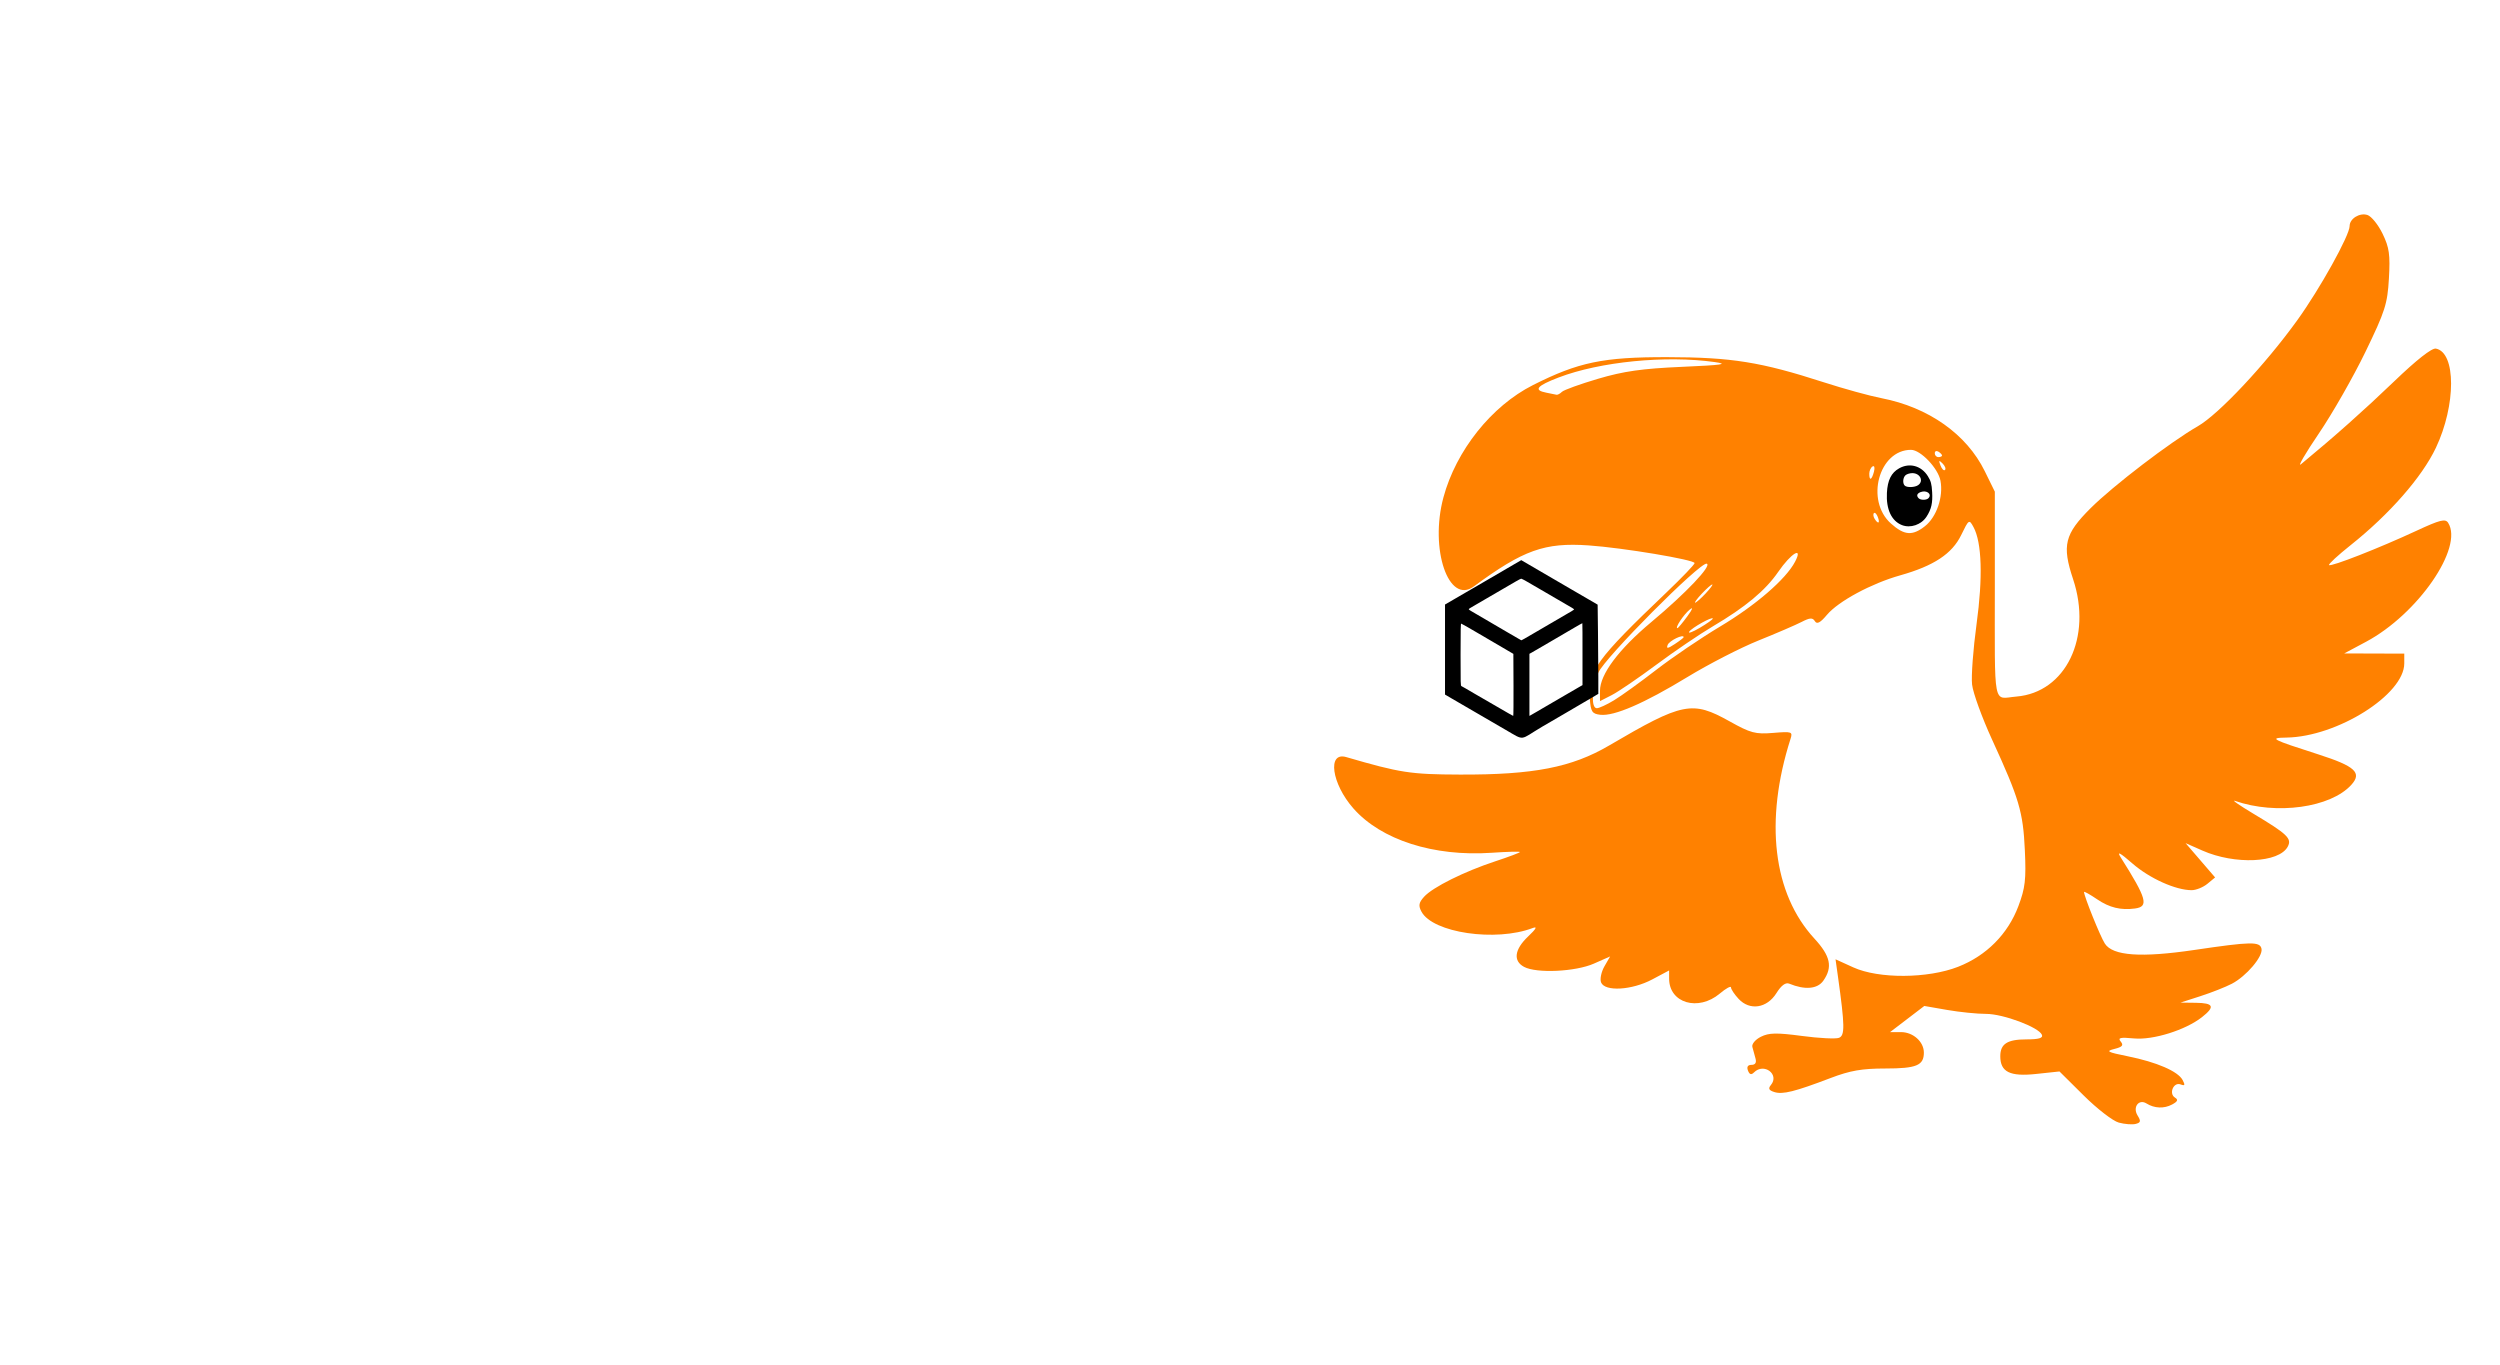
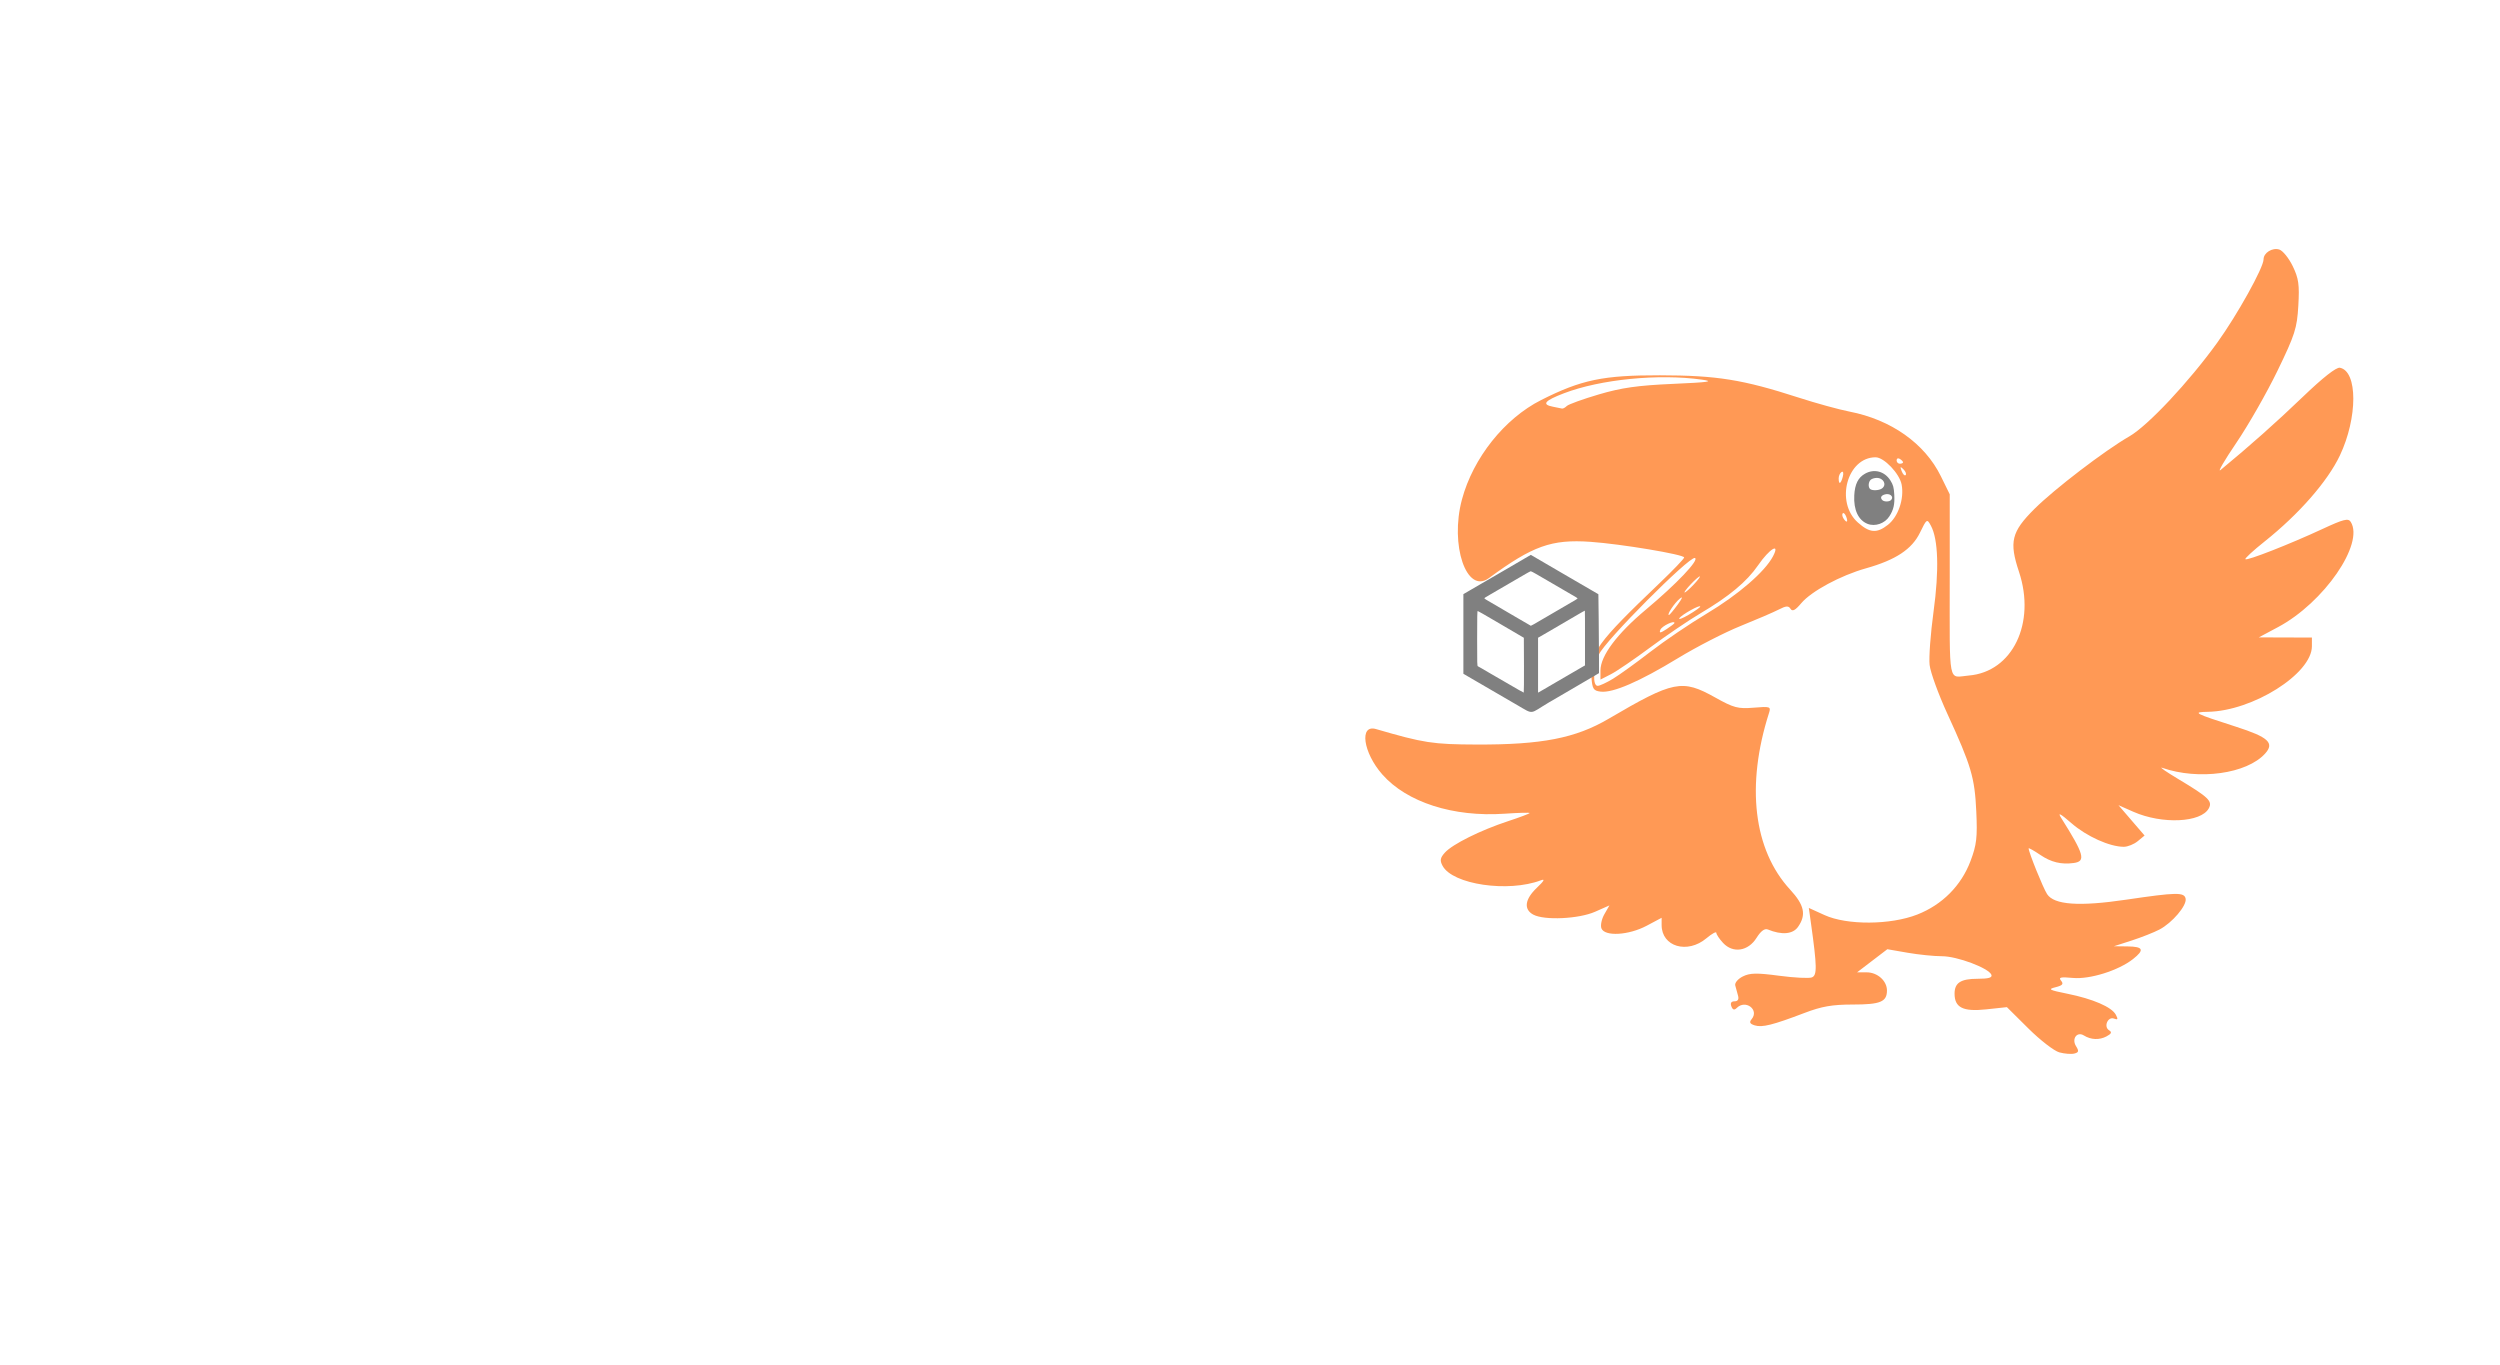
<svg xmlns="http://www.w3.org/2000/svg" width="5987" height="3267" viewBox="0 0 1584.06 864.394" version="1.1" id="svg8">
  <defs id="defs2" />
  <g id="layer1" transform="translate(0,567.3938)">
-     <path style="fill:#ff8100;fill-opacity:1;stroke-width:2.306" d="m 1342.515,143.915 c -3.727,-1.009 -13.708,-8.713 -22.181,-17.121 l -15.406,-15.287 -14.898,1.595 c -16.485,1.765 -22.598,-1.276 -22.598,-11.244 0,-7.809 4.435,-10.673 16.53,-10.673 7.871,0 10.67,-0.819 9.849,-2.882 -1.908,-4.799 -24.557,-13.288 -35.414,-13.273 -5.603,0.007 -16.695,-1.119 -24.648,-2.504 l -14.461,-2.518 -10.848,8.283 -10.848,8.283 h 6.892 c 7.71,0 14.524,6.089 14.524,12.979 0,8.144 -4.685,10.08 -24.398,10.08 -14.78,0 -22.294,1.307 -34.704,6.038 -22.688,8.649 -30.361,10.562 -35.64,8.887 -3.489,-1.107 -4.036,-2.221 -2.187,-4.45 5.616,-6.767 -4.406,-14.288 -10.68,-8.014 -1.744,1.744 -2.865,1.408 -3.848,-1.153 -0.9,-2.345 -0.105,-3.614 2.268,-3.614 2.378,0 3.257,-1.409 2.514,-4.035 -0.627,-2.219 -1.527,-5.523 -1.998,-7.34 -0.479,-1.836 1.932,-4.697 5.418,-6.436 5.099,-2.544 9.975,-2.639 26,-0.506 10.848,1.444 21.399,1.982 23.447,1.196 3.837,-1.473 3.739,-7.562 -0.627,-38.806 l -1.533,-10.963 11.268,5.129 c 16.067,7.314 47.202,7.136 66.394,-0.378 17.902,-7.01 31.519,-20.7 38.178,-38.381 4.362,-11.584 4.976,-16.896 4.112,-35.526 -1.128,-24.306 -3.585,-32.602 -20.714,-69.921 -6.398,-13.938 -12.121,-29.68 -12.718,-34.982 -0.601,-5.302 0.68,-22.52 2.829,-38.263 4.061,-29.691 3.372,-51.752 -1.922,-61.517 -2.76,-5.091 -2.958,-4.964 -7.812,5.028 -5.772,11.882 -17.344,19.528 -38.632,25.529 -18.283,5.153 -39.182,16.421 -46.426,25.032 -4.254,5.055 -6.328,6.143 -7.647,4.01 -1.441,-2.332 -3.161,-2.229 -8.456,0.506 -3.656,1.889 -15.958,7.187 -27.339,11.774 -11.381,4.587 -31.615,14.991 -44.965,23.12 -27.407,16.688 -46.429,24.926 -55.205,23.906 -5.215,-0.607 -6.048,-1.9 -6.663,-10.34 -1.261,-17.348 3.969,-24.573 48.674,-67.245 9.76,-9.316 17.745,-17.648 17.745,-18.516 0,-2.129 -45.322,-9.7 -67.124,-11.213 -27.913,-1.937 -41.324,2.857 -72.791,26.019 -15.958,11.746 -28.053,-23.686 -19.247,-56.387 8.012,-29.752 30.47,-57.945 56.71,-71.192 28.83,-14.553 44.438,-17.803 85.158,-17.728 40.773,0.07 59.292,3.05 99.153,15.931 12.682,4.098 29.111,8.624 36.508,10.057 29.853,5.783 53.972,22.82 65.48,46.254 l 6.388,13.009 v 58.8 c 0,80.003 -1.455,72.268 13.646,71.015 31.313,-2.597 48.199,-37.538 35.942,-74.372 -7.142,-21.46 -5.39,-28.563 11.09,-44.984 14.316,-14.265 50.481,-41.907 67.953,-51.94 13.279,-7.625 42.641,-38.921 62.981,-67.13 14.348,-19.9 33.188,-53.792 33.188,-59.704 0,-4.665 6.304,-8.592 11.265,-7.017 2.513,0.797 6.841,6.147 9.621,11.887 4.256,8.793 4.889,13.261 4.015,28.359 -0.935,16.156 -2.403,20.741 -14.892,46.527 -7.62,15.733 -20.895,38.981 -29.499,51.664 -8.604,12.682 -13.706,21.459 -11.336,19.504 21.064,-17.381 40.092,-34.302 59.031,-52.492 14.251,-13.689 23.907,-21.272 26.459,-20.78 12.84,2.473 12.816,35.779 0,62.858 -8.826,18.585 -29.404,42.091 -53.941,61.616 -8.097,6.443 -14.289,12.149 -13.759,12.679 1.226,1.226 31.835,-10.777 55.327,-21.697 15.046,-6.993 18.387,-7.832 20.142,-5.06 9.902,15.65 -19.218,57.84 -52.015,75.363 l -13.835,7.392 19.023,0.061 19.024,0.061 v 6.198 c 0,19.732 -42.446,46.468 -74.608,46.993 -11.377,0.186 -9.707,1.068 20.207,10.67 23.278,7.472 27.779,11.622 20.874,19.252 -13.137,14.517 -47.556,19.28 -73.697,10.2 -2.536,-0.881 2.652,2.746 11.53,8.061 21.695,12.988 24.611,15.783 21.849,20.943 -5.507,10.291 -33.494,11.567 -54.069,2.466 l -10.659,-4.715 9.357,10.872 9.357,10.872 -4.89,4.035 c -2.689,2.219 -7.185,4.035 -9.989,4.035 -10.1,0 -26.63,-7.449 -37.484,-16.891 -8.077,-7.027 -10.083,-8.07 -7.427,-3.862 16.546,26.208 17.925,31.162 9.014,32.363 -8.942,1.204 -16.185,-0.546 -23.89,-5.776 -4.615,-3.132 -8.393,-5.247 -8.393,-4.698 0,2.686 10.343,28.315 13.21,32.731 5.022,7.74 22.888,9.009 56.615,4.023 36.149,-5.344 41.699,-5.439 42.64,-0.727 0.971,4.866 -9.607,17.326 -18.774,22.115 -3.971,2.074 -12.926,5.613 -19.902,7.864 l -12.682,4.093 9.8,0.124 c 11.275,0.143 12.258,2.467 3.843,9.086 -10.415,8.193 -30.945,14.629 -43.045,13.494 -8.853,-0.83 -10.473,-0.446 -8.444,1.998 1.943,2.342 1.042,3.394 -3.989,4.657 -5.693,1.429 -4.644,2.006 8.444,4.65 18.35,3.707 31.792,9.521 34.737,15.023 1.749,3.269 1.48,3.863 -1.274,2.806 -4.434,-1.701 -7.64,5.823 -3.556,8.347 2.206,1.363 1.742,2.474 -1.831,4.386 -5.096,2.727 -11.18,2.479 -16.216,-0.662 -4.905,-3.059 -8.917,2.384 -5.633,7.643 2.213,3.543 1.996,4.498 -1.21,5.319 -2.149,0.55 -6.957,0.174 -10.684,-0.834 z m -319.778,-267.62 c 4.588,-2.78 16.644,-11.476 26.79,-19.323 10.145,-7.848 28.304,-20.159 40.352,-27.36 22.565,-13.485 41.68,-29.997 47.478,-41.012 5.39,-10.24 -2.464,-5.524 -10.675,6.411 -8.072,11.733 -20.759,22.298 -41.415,34.487 -8.244,4.865 -24.327,15.784 -35.74,24.265 -11.414,8.481 -24.125,17.146 -28.247,19.257 l -7.494,3.837 v -6.525 c 0,-10.437 11.837,-26.282 32.596,-43.633 21.888,-18.294 38.493,-35.793 35.054,-36.94 -4.013,-1.337 -64.825,59.807 -68.695,69.069 -4.173,9.986 -4.705,22.522 -0.958,22.522 1.436,0 6.365,-2.275 10.953,-5.055 z m 44.083,-39.959 c 0,-2.181 -9.12,2.219 -10.146,4.896 -0.974,2.536 -0.01,2.429 4.452,-0.492 3.133,-2.052 5.695,-4.034 5.695,-4.404 z m 18.447,-11.767 c 0,-1.638 -13.436,5.846 -14.98,8.345 -0.793,1.279 2.256,0.146 6.772,-2.517 4.515,-2.664 8.209,-5.287 8.209,-5.828 z m -16.134,-1.442 c 3.395,-4.637 3.952,-6.248 1.461,-4.225 -3.781,3.071 -9.497,11.719 -7.747,11.719 0.445,0 3.269,-3.372 6.286,-7.494 z m 11.522,-14.412 c 2.979,-3.171 4.897,-5.765 4.263,-5.765 -0.636,0 -3.59,2.594 -6.569,5.765 -2.978,3.171 -4.896,5.765 -4.263,5.765 0.636,0 3.591,-2.594 6.569,-5.765 z m 139.028,-42.695 c 7.388,-5.811 11.764,-18.604 9.852,-28.799 -1.484,-7.909 -12.614,-19.589 -18.666,-19.589 -20.358,0 -29.092,32.064 -12.72,46.694 8.446,7.547 13.58,7.95 21.534,1.693 z m -29.855,-5.828 c -0.749,-1.957 -1.861,-3.064 -2.465,-2.459 -0.601,0.605 -0.418,2.206 0.418,3.558 2.274,3.679 3.603,2.964 2.044,-1.099 z m -2.433,-28.727 c 0.662,-2.538 0.27,-4.033 -0.884,-3.323 -1.151,0.71 -2.091,2.787 -2.091,4.615 0,4.773 1.567,4.092 2.975,-1.292 z m 43.429,-5.224 c -2.277,-2.26 -2.542,-1.996 -1.291,1.291 0.863,2.274 2.155,3.554 2.865,2.844 0.715,-0.71 0,-2.571 -1.574,-4.135 z m -0.288,-5.014 c 0,-0.56 -1.038,-1.658 -2.306,-2.442 -1.268,-0.783 -2.306,-0.326 -2.306,1.017 0,1.343 1.038,2.442 2.306,2.442 1.268,0 2.306,-0.458 2.306,-1.017 z m -240.849,-40.347 c 1.205,-1.19 11.53,-4.92 22.944,-8.289 16.193,-4.78 27.845,-6.437 53.035,-7.541 25.859,-1.134 29.988,-1.738 20.752,-3.038 -30.98,-4.361 -72.658,-0.238 -98.832,9.778 -13.922,5.328 -16.114,8.028 -7.815,9.626 2.854,0.55 5.759,1.141 6.457,1.313 0.697,0.173 2.254,-0.66 3.458,-1.85 z M 1101.619,65.516 c -2.653,-2.847 -4.824,-6.111 -4.824,-7.253 0,-1.142 -3.192,0.61 -7.094,3.894 -13.656,11.491 -32.105,6.051 -32.105,-9.467 v -5.187 l -10.72,5.7 c -12.907,6.863 -30.107,7.846 -32.407,1.853 -0.811,-2.116 0.148,-6.679 2.135,-10.139 l 3.611,-6.292 -10.281,4.548 c -11.65,5.153 -36.327,6.309 -44.244,2.071 -7.068,-3.783 -6.103,-11.059 2.554,-19.259 5.156,-4.883 6.055,-6.551 2.883,-5.345 -23.41,8.898 -63.273,3.026 -70.445,-10.376 -2.05,-3.831 -1.72,-5.707 1.661,-9.452 5.457,-6.043 25.45,-15.998 45.149,-22.48 8.56,-2.817 15.564,-5.458 15.564,-5.869 0,-0.41 -8.071,-0.193 -17.937,0.483 -36.767,2.52 -70.023,-8.155 -87.595,-28.118 -13.798,-15.675 -16.645,-36.045 -4.546,-32.52 34.339,10.003 40.659,10.976 72.031,11.09 46.715,0.17 70.889,-4.538 94.541,-18.412 46.714,-27.403 52.647,-28.59 76.431,-15.289 13.273,7.423 16.312,8.23 27.502,7.302 11.907,-0.987 12.498,-0.786 11.044,3.761 -16.627,51.997 -11.126,98.076 15.104,126.532 10.234,11.103 11.719,18.086 5.681,26.708 -3.708,5.295 -11.651,5.985 -21.621,1.878 -2.289,-0.943 -5.029,1.082 -8.101,5.99 -6.019,9.613 -16.875,11.267 -23.97,3.651 z" id="path4524" />
-     <path style="opacity:1;fill:#000000;fill-opacity:1;fill-rule:nonzero;stroke:#000000;stroke-width:1.826;stroke-linecap:round;stroke-linejoin:round;stroke-miterlimit:4;stroke-dasharray:none;stroke-dashoffset:0;stroke-opacity:0;paint-order:stroke markers fill" d="m 1205.098,-234.689 c -6.6,-2.618 -10.052,-10.026 -9.507,-20.404 0.418,-8.039 2.766,-12.754 7.726,-15.541 6.616,-3.718 14.082,-1.688 18.221,4.956 1.932,3.101 2.414,4.89 2.714,10.075 0.4,6.92 -0.483,10.802 -3.538,15.559 -3.299,5.134 -10.204,7.502 -15.616,5.356 z m 16.747,-16.975 c 2.573,-2.573 -0.974,-5.423 -4.894,-3.933 -2.339,0.889 -2.797,2.361 -1.225,3.933 1.245,1.246 4.873,1.246 6.119,0 z m -6.46,-8.339 c 3.7,-2.591 1.256,-7.604 -3.706,-7.604 -1.557,0 -3.494,0.599 -4.304,1.333 -1.671,1.513 -1.95,5.114 -0.502,6.558 1.369,1.368 6.396,1.199 8.517,-0.287 z" id="path4526" />
-     <path style="fill:#000000;stroke-width:0.323" d="m 954.061,-104.916 c -1.6,-0.924 -7.854,-4.561 -13.899,-8.083 -6.044,-3.522 -12.299,-7.157 -13.899,-8.079 -1.599,-0.922 -4.654,-2.698 -6.787,-3.949 l -3.879,-2.274 v -28.523 -28.523 l 5.01,-2.913 c 2.756,-1.602 6.392,-3.718 8.081,-4.702 2.716,-1.582 4.419,-2.568 7.919,-4.586 2.425,-1.398 14.729,-8.57 16.323,-9.516 0.978,-0.58 3.848,-2.257 6.378,-3.727 l 4.601,-2.673 4.289,2.499 c 7.096,4.135 8.218,4.789 15.279,8.916 3.733,2.182 9.333,5.443 12.444,7.247 3.11,1.804 8.068,4.686 11.018,6.404 l 5.361,3.124 0.218,17.508 c 0.122,9.63 0.218,22.347 0.218,28.26 v 10.752 l -1.858,1.105 c -2.731,1.623 -10.259,6.034 -18.344,10.75 -3.91,2.281 -8.347,4.871 -9.859,5.755 -1.511,0.884 -4.056,2.361 -5.656,3.283 -14.384,8.525 -10.573,9.093 -22.95,1.948 z m 4.932,-28.53 -0.087,-19.636 -4.141,-2.424 c -5.666,-3.317 -12.956,-7.59 -16.27,-9.535 -8.068,-4.737 -12.22,-7.107 -12.64,-7.216 -0.322,-0.087 -0.401,4.005 -0.401,19.646 0,18.514 0,19.764 0.566,19.962 0.314,0.116 1.499,0.779 2.639,1.473 1.14,0.694 3.54,2.1 5.333,3.124 1.794,1.025 6.461,3.726 10.372,6.004 11.112,6.471 14.203,8.23 14.467,8.234 0.131,0.002 0.209,-8.833 0.166,-19.633 z m 14.624,17.087 c 1.689,-0.996 3.324,-1.957 3.633,-2.136 1.913,-1.104 10.898,-6.336 15.275,-8.895 2.845,-1.663 6.299,-3.671 7.677,-4.462 l 2.505,-1.438 v -19.566 c 0,-10.762 0,-19.606 -0.096,-19.654 -0.087,-0.044 -2.339,1.232 -5.091,2.845 -2.751,1.613 -5.439,3.185 -5.973,3.491 -0.532,0.307 -5.26,3.071 -10.505,6.144 -5.244,3.072 -10.081,5.883 -10.747,6.246 l -1.212,0.661 v 19.668 19.668 l 0.723,-0.381 c 0.401,-0.209 2.109,-1.196 3.798,-2.192 z m -7.757,-46.309 c 2.533,-1.438 4.93,-2.83 5.495,-3.191 0.715,-0.455 17.643,-10.336 21.817,-12.734 0.357,-0.205 1.482,-0.852 2.505,-1.44 1.022,-0.588 1.787,-1.187 1.698,-1.331 -0.139,-0.222 -1.524,-1.069 -4.526,-2.765 -0.357,-0.201 -3.337,-1.939 -6.626,-3.862 -3.289,-1.923 -8.162,-4.76 -10.828,-6.306 -2.667,-1.545 -6.259,-3.631 -7.983,-4.635 -1.724,-1.004 -3.324,-1.817 -3.556,-1.806 -0.235,0.009 -1.835,0.847 -3.564,1.859 -3.831,2.242 -24.024,13.991 -25.383,14.768 -3.381,1.934 -4.283,2.512 -4.283,2.744 0,0.15 0.619,0.627 1.374,1.063 3.816,2.198 14.019,8.166 22.383,13.093 5.156,3.037 9.446,5.529 9.535,5.538 0.096,0.009 0.962,-0.439 1.94,-0.994 z" id="path4543" />
+     <path style="fill:#ff9955;fill-opacity:1;stroke-width:2.04" d="m 1304.87,99.428 c -3.296,-0.892 -12.126,-7.708 -19.62,-15.145 l -13.627,-13.522 -13.178,1.411 c -14.582,1.562 -19.989,-1.129 -19.989,-9.946 0,-6.908 3.923,-9.441 14.622,-9.441 6.962,0 9.438,-0.725 8.712,-2.55 -1.688,-4.245 -21.722,-11.754 -31.326,-11.741 -4.956,0.006 -14.768,-0.99 -21.803,-2.215 l -12.792,-2.228 -9.595,7.327 -9.595,7.327 h 6.096 c 6.82,0 12.847,5.386 12.847,11.481 0,7.204 -4.144,8.916 -21.582,8.916 -13.074,0 -19.721,1.156 -30.697,5.341 -20.069,7.65 -26.856,9.343 -31.526,7.861 -3.086,-0.98 -3.57,-1.965 -1.934,-3.936 4.968,-5.986 -3.898,-12.639 -9.448,-7.089 -1.542,1.543 -2.534,1.245 -3.403,-1.02 -0.796,-2.074 -0.092,-3.197 2.007,-3.197 2.104,0 2.881,-1.247 2.224,-3.569 -0.555,-1.963 -1.351,-4.885 -1.768,-6.493 -0.424,-1.624 1.709,-4.154 4.793,-5.693 4.511,-2.25 8.824,-2.334 22.998,-0.448 9.596,1.277 18.929,1.753 20.741,1.058 3.394,-1.303 3.307,-6.689 -0.555,-34.326 l -1.356,-9.697 9.967,4.537 c 14.212,6.47 41.753,6.313 58.729,-0.335 15.835,-6.201 27.881,-18.31 33.77,-33.951 3.858,-10.247 4.402,-14.945 3.637,-31.425 -0.998,-21.5 -3.171,-28.839 -18.323,-61.849 -5.659,-12.329 -10.722,-26.254 -11.25,-30.944 -0.532,-4.69 0.601,-19.92 2.502,-33.845 3.592,-26.263 2.983,-45.778 -1.7,-54.415 -2.442,-4.504 -2.616,-4.391 -6.91,4.447 -5.106,10.51 -15.342,17.274 -34.172,22.582 -16.172,4.558 -34.658,14.525 -41.067,22.142 -3.763,4.471 -5.598,5.434 -6.764,3.547 -1.274,-2.062 -2.796,-1.971 -7.48,0.448 -3.234,1.671 -14.116,6.357 -24.183,10.415 -10.067,4.058 -27.965,13.261 -39.774,20.451 -24.243,14.762 -41.07,22.048 -48.832,21.146 -4.613,-0.537 -5.35,-1.68 -5.894,-9.146 -1.115,-15.345 3.511,-21.737 43.055,-59.482 8.633,-8.241 15.697,-15.611 15.697,-16.379 0,-1.883 -40.09,-8.581 -59.375,-9.919 -24.691,-1.713 -36.553,2.527 -64.388,23.015 -14.116,10.39 -24.815,-20.952 -17.025,-49.878 7.087,-26.317 26.952,-51.256 50.164,-62.973 25.502,-12.873 39.308,-15.747 75.328,-15.682 36.066,0.062 52.447,2.698 87.706,14.092 11.218,3.625 25.751,7.628 32.293,8.896 26.407,5.115 47.741,20.186 57.921,40.915 l 5.651,11.507 v 52.012 c 0,70.767 -1.287,63.925 12.071,62.817 27.698,-2.297 42.635,-33.205 31.793,-65.786 -6.318,-18.982 -4.768,-25.266 9.81,-39.791 12.664,-12.618 44.653,-37.069 60.108,-45.944 11.746,-6.745 37.718,-34.428 55.71,-59.381 12.691,-17.603 29.357,-47.582 29.357,-52.812 0,-4.127 5.576,-7.6 9.965,-6.207 2.223,0.705 6.052,5.437 8.51,10.515 3.765,7.778 4.325,11.73 3.551,25.086 -0.827,14.291 -2.125,18.347 -13.172,41.156 -6.74,13.916 -18.483,34.481 -26.094,45.7 -7.611,11.218 -12.123,18.982 -10.027,17.252 18.632,-15.375 35.464,-30.342 52.216,-46.432 12.606,-12.109 21.147,-18.816 23.405,-18.381 11.358,2.187 11.337,31.648 0,55.602 -7.807,16.439 -26.01,37.232 -47.714,54.503 -7.162,5.7 -12.639,10.747 -12.171,11.216 1.085,1.085 28.16,-9.533 48.94,-19.192 13.309,-6.186 16.264,-6.928 17.816,-4.475 8.759,13.843 -16.999,51.163 -46.01,66.663 l -12.238,6.539 16.827,0.054 16.828,0.054 v 5.483 c 0,17.454 -37.546,41.103 -65.995,41.568 -10.063,0.164 -8.586,0.944 17.874,9.438 20.591,6.61 24.572,10.281 18.464,17.029 -11.62,12.841 -42.066,17.055 -65.189,9.023 -2.243,-0.779 2.346,2.429 10.199,7.131 19.19,11.489 21.77,13.961 19.326,18.525 -4.871,9.103 -29.627,10.232 -47.827,2.181 l -9.429,-4.171 8.277,9.617 8.276,9.617 -4.325,3.569 c -2.379,1.963 -6.355,3.569 -8.835,3.569 -8.934,0 -23.556,-6.589 -33.157,-14.941 -7.145,-6.216 -8.919,-7.138 -6.57,-3.416 14.636,23.183 15.856,27.565 7.973,28.627 -7.91,1.065 -14.316,-0.483 -21.132,-5.109 -4.083,-2.771 -7.424,-4.641 -7.424,-4.156 0,2.376 9.149,25.046 11.685,28.953 4.443,6.846 20.245,7.969 50.08,3.558 31.976,-4.727 36.885,-4.811 37.717,-0.643 0.859,4.304 -8.498,15.326 -16.607,19.562 -3.512,1.835 -11.434,4.965 -17.604,6.956 l -11.218,3.62 8.669,0.109 c 9.973,0.126 10.843,2.183 3.4,8.037 -9.213,7.247 -27.372,12.94 -38.076,11.937 -7.831,-0.734 -9.264,-0.395 -7.469,1.768 1.719,2.071 0.922,3.002 -3.529,4.119 -5.035,1.264 -4.108,1.775 7.469,4.113 16.231,3.279 28.122,8.422 30.727,13.289 1.547,2.892 1.309,3.417 -1.127,2.482 -3.922,-1.505 -6.758,5.15 -3.145,7.383 1.951,1.206 1.541,2.188 -1.62,3.879 -4.508,2.412 -9.889,2.193 -14.344,-0.586 -4.339,-2.706 -7.888,2.109 -4.983,6.761 1.957,3.134 1.765,3.979 -1.071,4.705 -1.901,0.486 -6.154,0.154 -9.451,-0.738 z M 1022.008,-137.298 c 4.059,-2.459 14.723,-10.151 23.698,-17.092 8.974,-6.942 25.036,-17.832 35.694,-24.201 19.96,-11.928 36.869,-26.534 41.997,-36.278 4.768,-9.058 -2.179,-4.886 -9.443,5.671 -7.14,10.378 -18.363,19.724 -36.634,30.506 -7.292,4.303 -21.519,13.962 -31.614,21.464 -10.097,7.502 -21.34,15.167 -24.986,17.034 l -6.629,3.394 v -5.772 c 0,-9.232 10.47,-23.248 28.833,-38.596 19.361,-16.183 34.05,-31.661 31.008,-32.675 -3.549,-1.183 -57.342,52.903 -60.765,61.096 -3.691,8.833 -4.162,19.922 -0.847,19.922 1.271,0 5.63,-2.012 9.689,-4.471 z m 38.994,-35.346 c 0,-1.93 -8.067,1.963 -8.975,4.331 -0.861,2.243 -0.01,2.149 3.938,-0.436 2.771,-1.815 5.037,-3.568 5.037,-3.895 z m 16.318,-10.409 c 0,-1.449 -11.885,5.172 -13.251,7.382 -0.701,1.132 1.996,0.13 5.99,-2.227 3.993,-2.356 7.261,-4.676 7.261,-5.155 z m -14.272,-1.276 c 3.003,-4.102 3.496,-5.527 1.292,-3.737 -3.344,2.716 -8.401,10.366 -6.853,10.366 0.393,0 2.892,-2.983 5.56,-6.629 z m 10.192,-12.748 c 2.635,-2.805 4.332,-5.099 3.771,-5.099 -0.563,0 -3.175,2.295 -5.81,5.099 -2.634,2.805 -4.331,5.099 -3.771,5.099 0.563,0 3.176,-2.295 5.81,-5.099 z m 122.979,-37.766 c 6.535,-5.141 10.406,-16.456 8.714,-25.474 -1.313,-6.996 -11.157,-17.327 -16.511,-17.327 -18.008,0 -25.734,28.363 -11.252,41.304 7.471,6.676 12.012,7.033 19.048,1.498 z m -26.409,-5.155 c -0.663,-1.731 -1.646,-2.71 -2.18,-2.175 -0.532,0.535 -0.37,1.951 0.37,3.148 2.011,3.254 3.187,2.622 1.808,-0.972 z m -2.152,-25.411 c 0.586,-2.245 0.239,-3.568 -0.782,-2.939 -1.018,0.628 -1.849,2.466 -1.849,4.082 0,4.222 1.386,3.62 2.631,-1.143 z m 38.416,-4.621 c -2.014,-1.999 -2.249,-1.765 -1.142,1.142 0.763,2.012 1.907,3.144 2.534,2.516 0.632,-0.628 0,-2.274 -1.392,-3.657 z m -0.254,-4.435 c 0,-0.495 -0.918,-1.467 -2.04,-2.16 -1.122,-0.693 -2.04,-0.288 -2.04,0.899 0,1.188 0.918,2.16 2.04,2.16 1.122,0 2.04,-0.405 2.04,-0.899 z m -213.045,-35.689 c 1.066,-1.053 10.199,-4.352 20.296,-7.332 14.323,-4.228 24.631,-5.694 46.912,-6.67 22.874,-1.003 26.526,-1.538 18.357,-2.688 -27.404,-3.858 -64.271,-0.21 -87.422,8.649 -12.315,4.713 -14.254,7.101 -6.913,8.515 2.525,0.486 5.094,1.009 5.712,1.162 0.617,0.153 1.994,-0.584 3.059,-1.636 z m 99.01,340.233 c -2.347,-2.519 -4.267,-5.406 -4.267,-6.416 0,-1.01 -2.824,0.54 -6.275,3.444 -12.08,10.165 -28.399,5.353 -28.399,-8.374 v -4.588 l -9.482,5.042 c -11.417,6.071 -26.632,6.94 -28.666,1.639 -0.717,-1.872 0.131,-5.908 1.889,-8.969 l 3.194,-5.566 -9.094,4.023 c -10.305,4.559 -32.133,5.58 -39.137,1.832 -6.252,-3.346 -5.399,-9.783 2.259,-17.036 4.561,-4.32 5.356,-5.795 2.55,-4.728 -20.707,7.87 -55.969,2.677 -62.313,-9.178 -1.813,-3.388 -1.522,-5.049 1.469,-8.361 4.827,-5.345 22.512,-14.151 39.937,-19.885 7.572,-2.492 13.768,-4.828 13.768,-5.192 0,-0.363 -7.139,-0.171 -15.866,0.427 -32.523,2.229 -61.939,-7.214 -77.483,-24.872 -12.205,-13.866 -14.724,-31.883 -4.021,-28.766 30.375,8.848 35.965,9.708 63.715,9.81 41.322,0.15 62.705,-4.014 83.627,-16.286 41.322,-24.24 46.569,-25.29 67.608,-13.524 11.741,6.566 14.429,7.28 24.327,6.459 10.532,-0.873 11.055,-0.695 9.769,3.327 -14.707,45.994 -9.841,86.754 13.361,111.925 9.053,9.821 10.366,15.998 5.025,23.625 -3.28,4.684 -10.306,5.294 -19.125,1.661 -2.025,-0.834 -4.448,0.957 -7.165,5.298 -5.324,8.504 -14.927,9.966 -21.203,3.23 z" id="path4524" />
+     <path style="opacity:1;fill:#808080;fill-opacity:1;fill-rule:nonzero;stroke:#000000;stroke-width:1.615;stroke-linecap:round;stroke-linejoin:round;stroke-miterlimit:4;stroke-dasharray:none;stroke-dashoffset:0;stroke-opacity:0;paint-order:stroke markers fill" d="m 1183.317,-235.47 c -5.838,-2.316 -8.891,-8.869 -8.41,-18.049 0.37,-7.111 2.447,-11.282 6.834,-13.747 5.852,-3.289 12.456,-1.493 16.118,4.384 1.709,2.743 2.135,4.326 2.401,8.912 0.353,6.122 -0.427,9.555 -3.13,13.763 -2.918,4.541 -9.026,6.636 -13.813,4.737 z m 14.814,-15.015 c 2.276,-2.276 -0.861,-4.797 -4.329,-3.479 -2.069,0.787 -2.474,2.088 -1.083,3.479 1.101,1.102 4.311,1.102 5.412,0 z m -5.714,-7.376 c 3.273,-2.292 1.111,-6.726 -3.279,-6.726 -1.378,0 -3.091,0.53 -3.807,1.179 -1.478,1.339 -1.725,4.524 -0.444,5.801 1.211,1.21 5.657,1.06 7.534,-0.254 z" id="path4526" />
+     <path style="fill:#808080;stroke-width:0.286" d="m 961.259,-120.678 c -1.415,-0.817 -6.947,-4.034 -12.294,-7.15 -5.346,-3.116 -10.879,-6.331 -12.294,-7.146 -1.415,-0.815 -4.117,-2.387 -6.004,-3.493 l -3.431,-2.011 v -25.23 -25.231 l 4.432,-2.577 c 2.438,-1.417 5.654,-3.289 7.148,-4.159 2.402,-1.399 3.909,-2.272 7.005,-4.057 2.145,-1.236 13.028,-7.581 14.438,-8.417 0.865,-0.513 3.404,-1.996 5.641,-3.297 l 4.07,-2.365 3.794,2.21 c 6.277,3.657 7.269,4.236 13.515,7.887 3.302,1.93 8.256,4.815 11.008,6.41 2.751,1.596 7.137,4.145 9.746,5.665 l 4.742,2.763 0.193,15.487 c 0.108,8.518 0.193,19.767 0.193,24.998 v 9.51 l -1.643,0.977 c -2.416,1.436 -9.074,5.338 -16.226,9.509 -3.459,2.018 -7.384,4.309 -8.721,5.09 -1.337,0.782 -3.588,2.089 -5.003,2.904 -12.724,7.541 -9.353,8.044 -20.3,1.723 z m 4.363,-25.237 -0.077,-17.369 -3.663,-2.144 c -5.012,-2.934 -11.46,-6.714 -14.392,-8.434 -7.136,-4.19 -10.81,-6.287 -11.18,-6.383 -0.285,-0.077 -0.355,3.543 -0.355,17.378 0,16.377 0,17.483 0.501,17.658 0.278,0.103 1.326,0.689 2.334,1.303 1.008,0.614 3.131,1.858 4.717,2.764 1.587,0.906 5.715,3.296 9.175,5.311 9.829,5.724 12.563,7.28 12.797,7.283 0.116,0.002 0.185,-7.813 0.146,-17.366 z m 12.936,15.114 c 1.494,-0.881 2.94,-1.731 3.214,-1.889 1.692,-0.976 9.64,-5.605 13.512,-7.868 2.516,-1.471 5.572,-3.247 6.791,-3.946 l 2.216,-1.272 v -17.308 c 0,-9.519 0,-17.343 -0.085,-17.386 -0.077,-0.039 -2.069,1.09 -4.503,2.517 -2.434,1.427 -4.811,2.817 -5.283,3.088 -0.47,0.271 -4.653,2.717 -9.293,5.435 -4.639,2.717 -8.917,5.204 -9.506,5.525 l -1.072,0.584 v 17.398 17.398 l 0.64,-0.337 c 0.355,-0.185 1.866,-1.058 3.36,-1.939 z m -6.862,-40.963 c 2.24,-1.272 4.361,-2.503 4.861,-2.823 0.632,-0.402 15.606,-9.143 19.299,-11.264 0.316,-0.181 1.311,-0.754 2.216,-1.274 0.904,-0.52 1.58,-1.05 1.502,-1.177 -0.123,-0.197 -1.348,-0.946 -4.003,-2.446 -0.316,-0.178 -2.952,-1.715 -5.861,-3.416 -2.909,-1.701 -7.22,-4.211 -9.578,-5.578 -2.359,-1.367 -5.537,-3.212 -7.061,-4.1 -1.525,-0.888 -2.94,-1.607 -3.145,-1.598 -0.208,0.008 -1.624,0.749 -3.152,1.644 -3.389,1.984 -21.251,12.376 -22.453,13.063 -2.99,1.711 -3.788,2.222 -3.788,2.427 0,0.133 0.547,0.555 1.216,0.94 3.376,1.944 12.401,7.223 19.799,11.582 4.561,2.687 8.356,4.891 8.434,4.898 0.085,0.008 0.851,-0.389 1.716,-0.879 z" id="path4543" />
  </g>
</svg>
